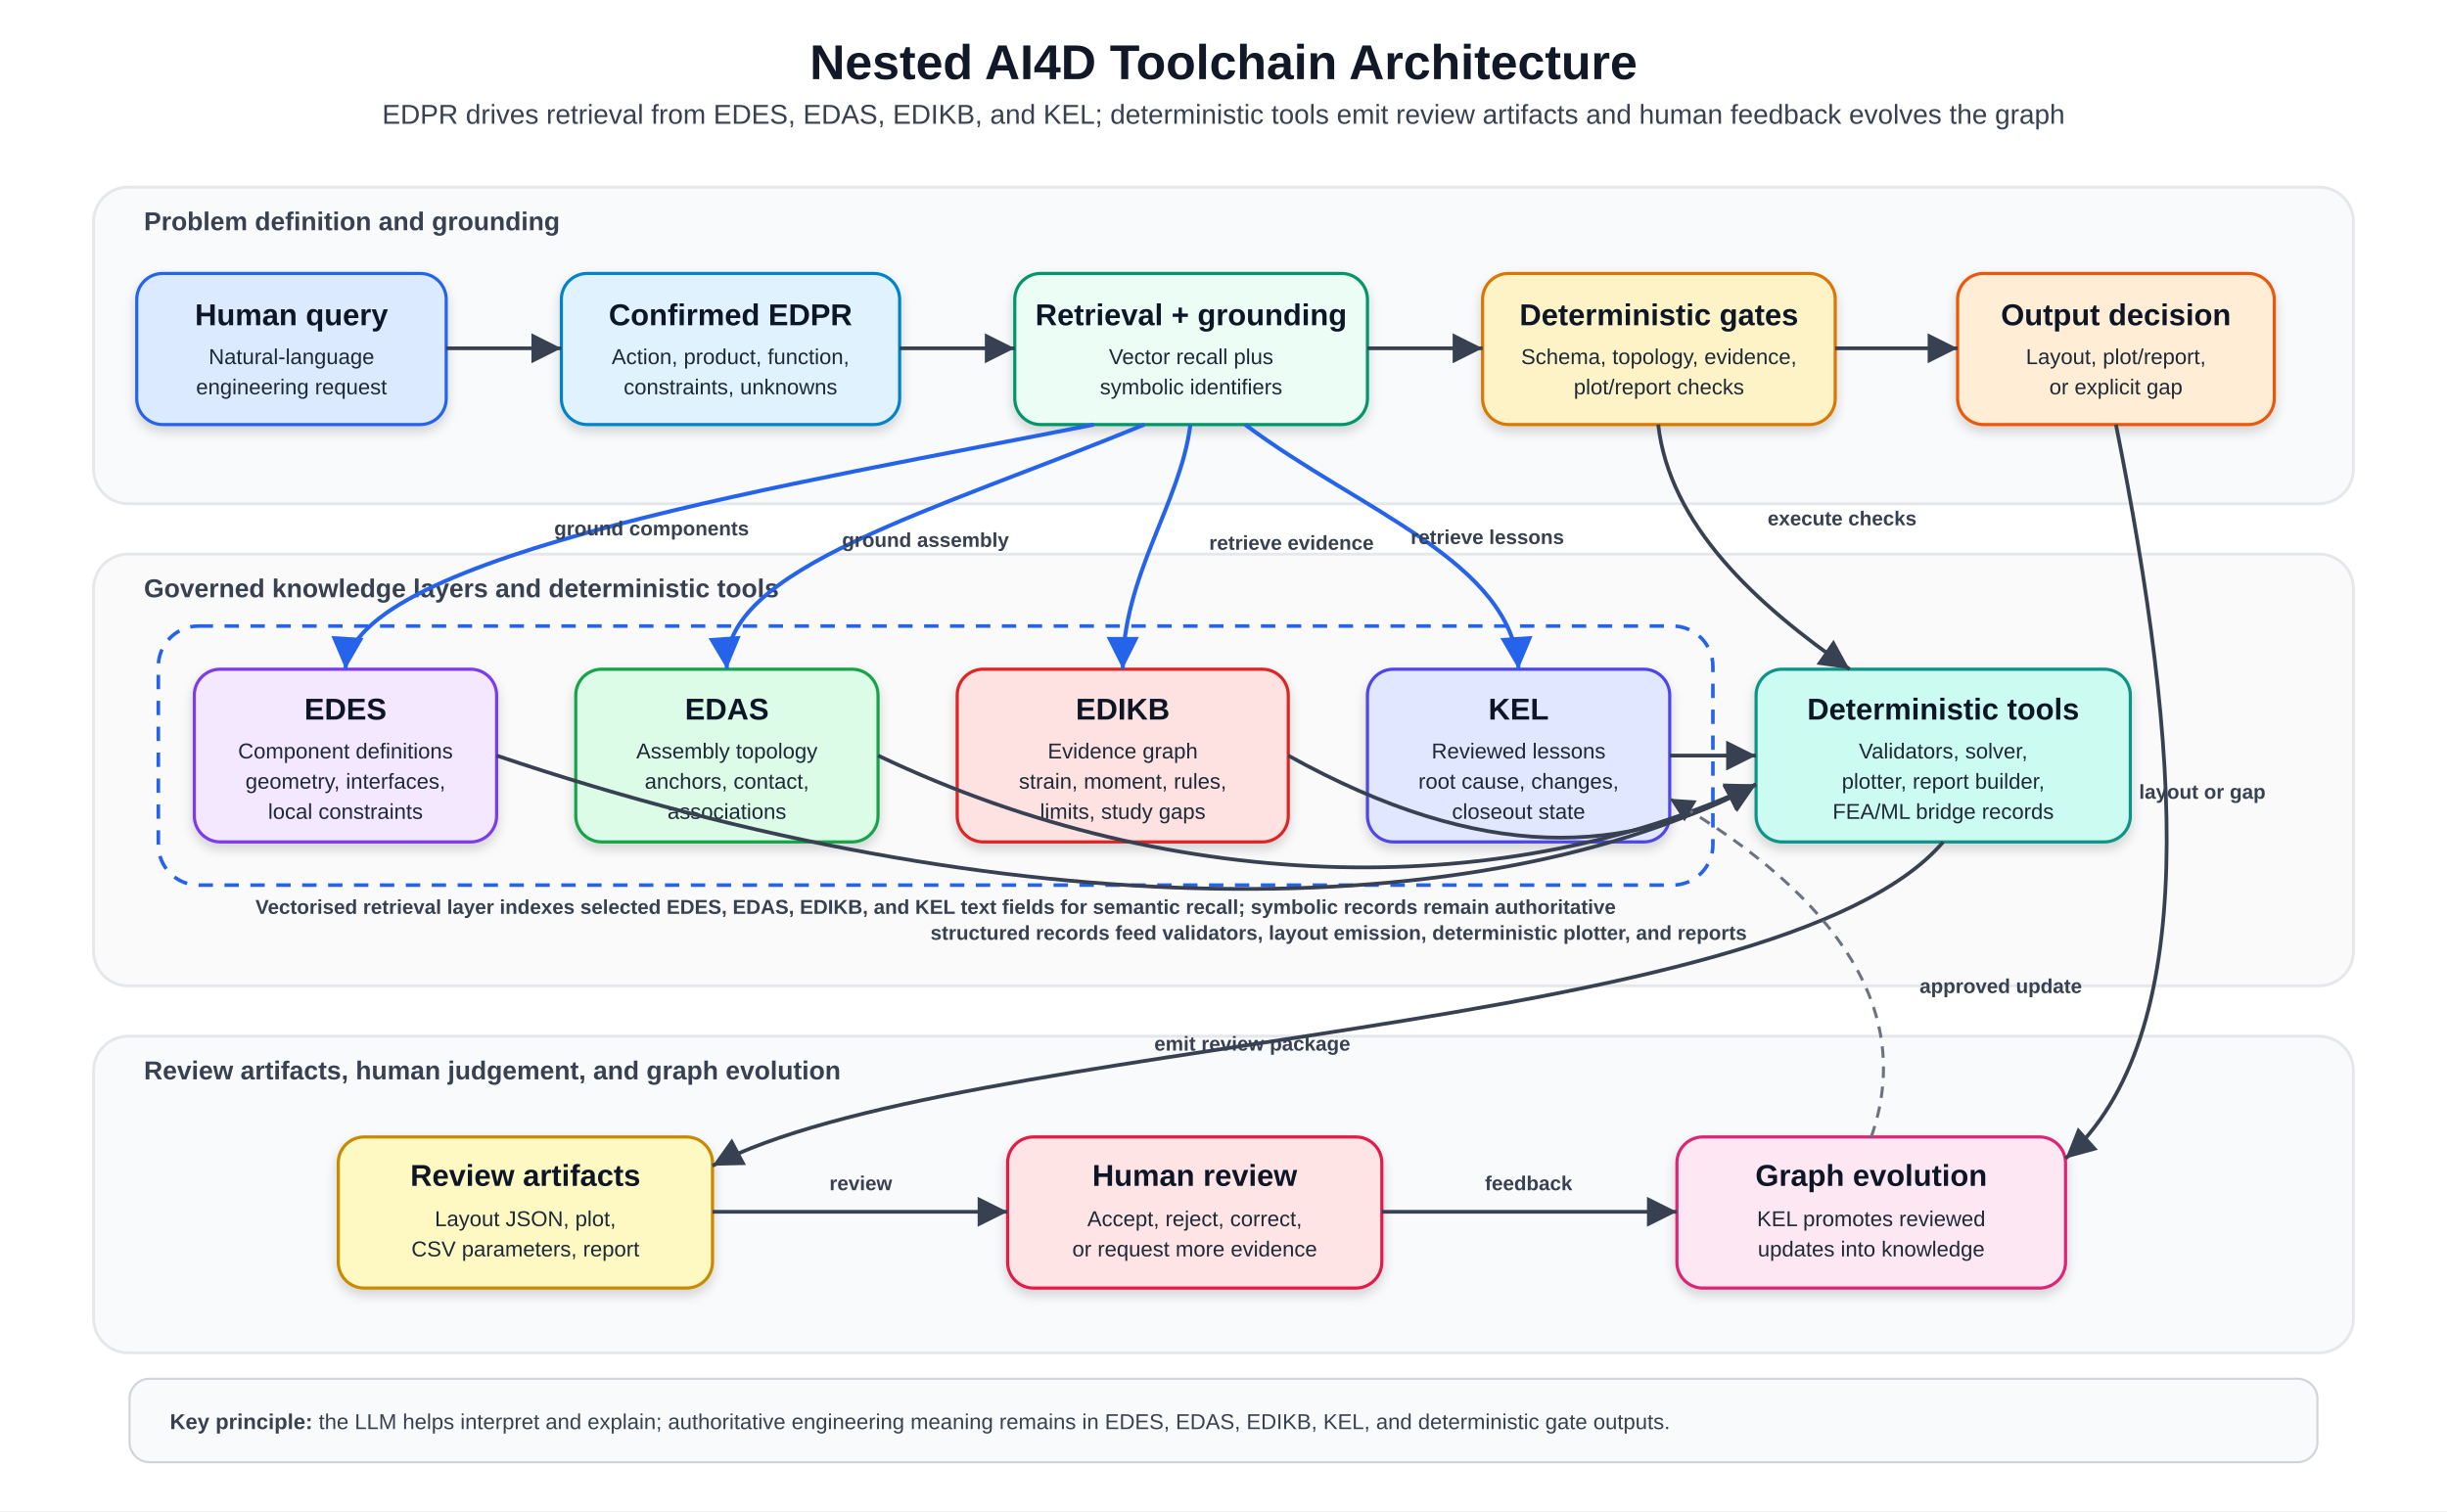
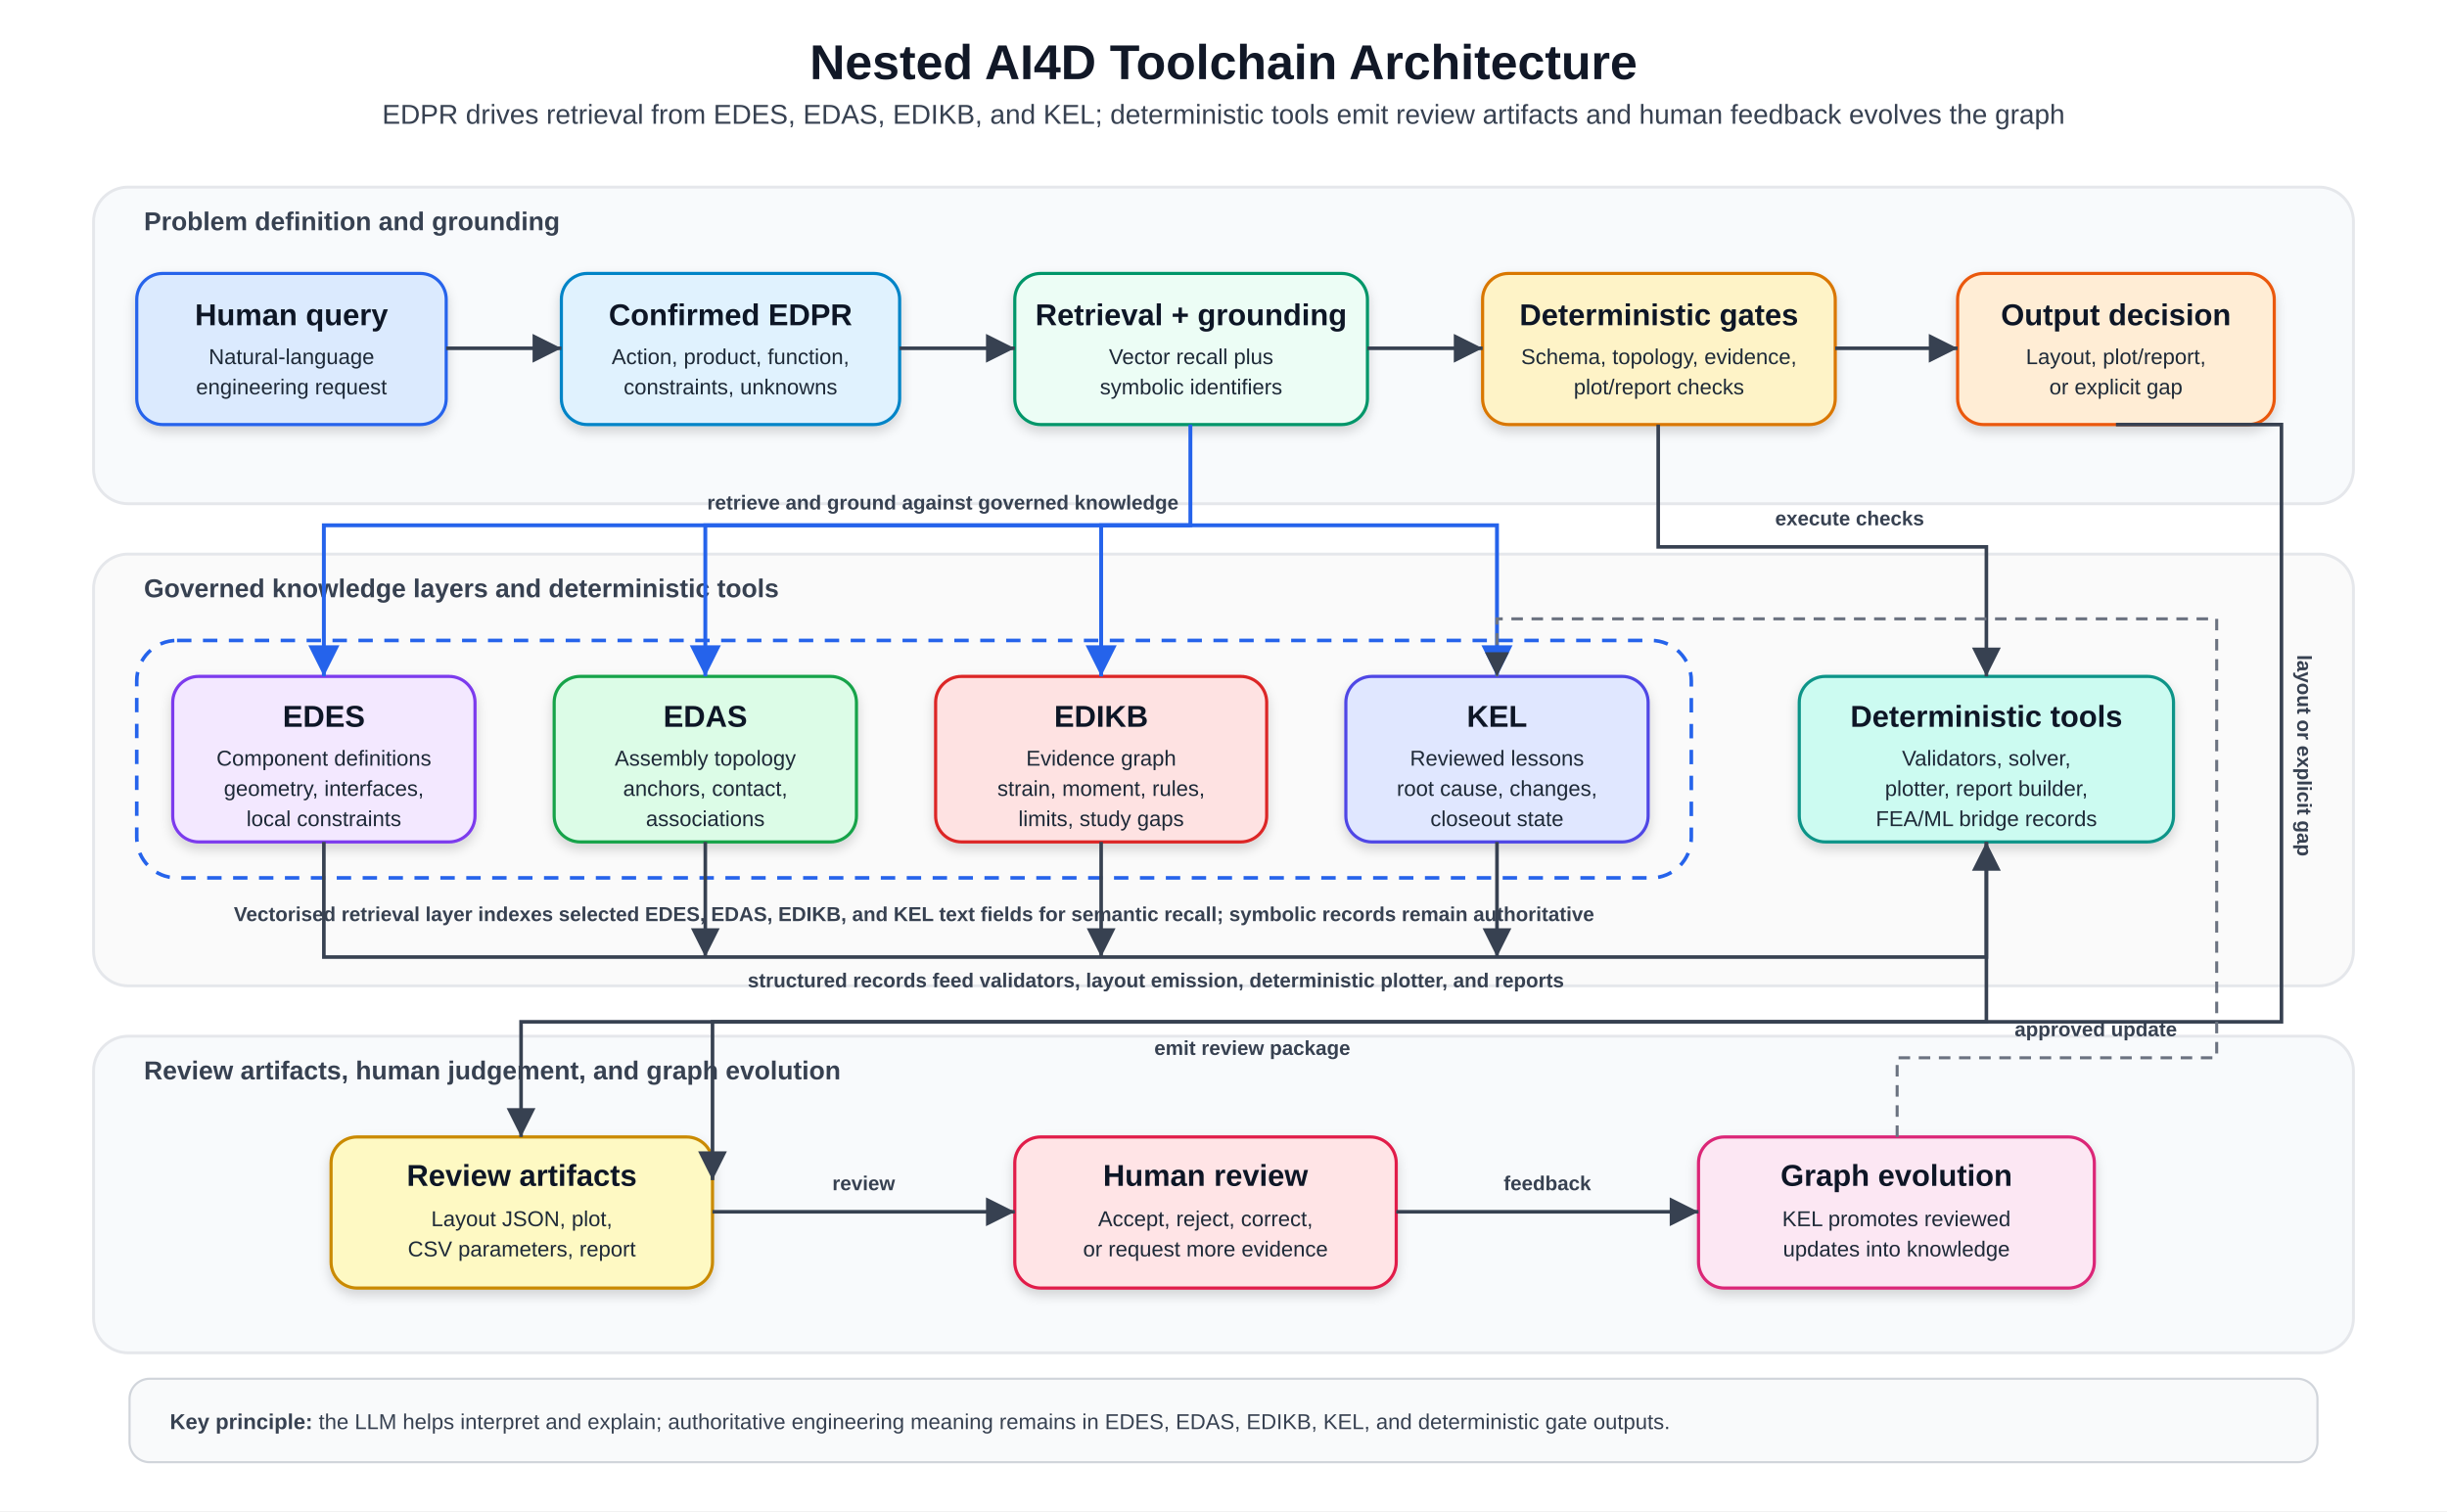
<svg xmlns="http://www.w3.org/2000/svg" width="1700" height="1050" viewBox="0 0 1700 1050">
  <defs>
    <marker id="arrow" markerWidth="12" markerHeight="12" refX="10" refY="6" orient="auto" markerUnits="strokeWidth">
      <path d="M2,2 L10,6 L2,10 Z" fill="#374151" />
    </marker>
    <marker id="arrowBlue" markerWidth="12" markerHeight="12" refX="10" refY="6" orient="auto" markerUnits="strokeWidth">
      <path d="M2,2 L10,6 L2,10 Z" fill="#2563EB" />
    </marker>
    <filter id="shadow" x="-20%" y="-20%" width="140%" height="140%">
      <feDropShadow dx="0" dy="4" stdDeviation="4" flood-color="#000000" flood-opacity="0.16" />
    </filter>
    <style>
      .title { font-family: Arial, Helvetica, sans-serif; font-size: 34px; font-weight: 700; fill: #111827; }
      .subtitle { font-family: Arial, Helvetica, sans-serif; font-size: 19px; fill: #374151; }
      .stage-title { font-family: Arial, Helvetica, sans-serif; font-size: 21px; font-weight: 700; fill: #111827; }
      .stage-body { font-family: Arial, Helvetica, sans-serif; font-size: 15px; fill: #1F2937; }
-       .small-title { font-family: Arial, Helvetica, sans-serif; font-size: 18px; font-weight: 700; fill: #111827; }
-       .small-body { font-family: Arial, Helvetica, sans-serif; font-size: 14px; fill: #1F2937; }
      .label { font-family: Arial, Helvetica, sans-serif; font-size: 14px; font-weight: 600; fill: #374151; }
      .caption { font-family: Arial, Helvetica, sans-serif; font-size: 15px; fill: #374151; }
-       .edge { stroke: #374151; stroke-width: 2.6; fill: none; marker-end: url(#arrow); }
+       .edge { stroke: #374151; stroke-width: 2.5; fill: none; marker-end: url(#arrow); }
      .edge-soft { stroke: #6B7280; stroke-width: 2.1; stroke-dasharray: 8 6; fill: none; marker-end: url(#arrow); }
-       .edge-blue { stroke: #2563EB; stroke-width: 2.8; fill: none; marker-end: url(#arrowBlue); }
+       .edge-blue { stroke: #2563EB; stroke-width: 2.7; fill: none; marker-end: url(#arrowBlue); }
      .group-label { font-family: Arial, Helvetica, sans-serif; font-size: 18px; font-weight: 700; fill: #374151; }
    </style>
  </defs>
  <rect width="1700" height="1050" fill="#FFFFFF" />
  <text x="850" y="55" text-anchor="middle" class="title">Nested AI4D Toolchain Architecture</text>
  <text x="850" y="86" text-anchor="middle" class="subtitle">EDPR drives retrieval from EDES, EDAS, EDIKB, and KEL; deterministic tools emit review artifacts and human feedback evolves the graph</text>
  <rect x="65" y="130" width="1570" height="220" rx="24" fill="#F8FAFC" stroke="#E5E7EB" stroke-width="2" />
  <rect x="65" y="385" width="1570" height="300" rx="24" fill="#FAFAFA" stroke="#E5E7EB" stroke-width="2" />
  <rect x="65" y="720" width="1570" height="220" rx="24" fill="#F8FAFC" stroke="#E5E7EB" stroke-width="2" />
  <text x="100" y="160" class="group-label">Problem definition and grounding</text>
  <text x="100" y="415" class="group-label">Governed knowledge layers and deterministic tools</text>
  <text x="100" y="750" class="group-label">Review artifacts, human judgement, and graph evolution</text>
  <g filter="url(#shadow)">
    <rect x="95" y="190" width="215" height="105" rx="18" fill="#DBEAFE" stroke="#2563EB" stroke-width="2.2" />
    <text x="202.5" y="226" text-anchor="middle" class="stage-title">Human query</text>
    <text x="202.5" y="253" text-anchor="middle" class="stage-body">Natural-language</text>
    <text x="202.5" y="274" text-anchor="middle" class="stage-body">engineering request</text>
    <rect x="390" y="190" width="235" height="105" rx="18" fill="#E0F2FE" stroke="#0284C7" stroke-width="2.2" />
    <text x="507.5" y="226" text-anchor="middle" class="stage-title">Confirmed EDPR</text>
    <text x="507.5" y="253" text-anchor="middle" class="stage-body">Action, product, function,</text>
    <text x="507.5" y="274" text-anchor="middle" class="stage-body">constraints, unknowns</text>
    <rect x="705" y="190" width="245" height="105" rx="18" fill="#ECFDF5" stroke="#059669" stroke-width="2.2" />
    <text x="827.5" y="226" text-anchor="middle" class="stage-title">Retrieval + grounding</text>
    <text x="827.5" y="253" text-anchor="middle" class="stage-body">Vector recall plus</text>
    <text x="827.5" y="274" text-anchor="middle" class="stage-body">symbolic identifiers</text>
    <rect x="1030" y="190" width="245" height="105" rx="18" fill="#FEF3C7" stroke="#D97706" stroke-width="2.2" />
    <text x="1152.5" y="226" text-anchor="middle" class="stage-title">Deterministic gates</text>
    <text x="1152.5" y="253" text-anchor="middle" class="stage-body">Schema, topology, evidence,</text>
    <text x="1152.5" y="274" text-anchor="middle" class="stage-body">plot/report checks</text>
    <rect x="1360" y="190" width="220" height="105" rx="18" fill="#FFEDD5" stroke="#EA580C" stroke-width="2.2" />
    <text x="1470" y="226" text-anchor="middle" class="stage-title">Output decision</text>
    <text x="1470" y="253" text-anchor="middle" class="stage-body">Layout, plot/report,</text>
    <text x="1470" y="274" text-anchor="middle" class="stage-body">or explicit gap</text>
  </g>
-   <path class="edge" d="M310 242 C340 242 360 242 390 242" />
-   <path class="edge" d="M625 242 C655 242 675 242 705 242" />
-   <path class="edge" d="M950 242 C980 242 1000 242 1030 242" />
-   <path class="edge" d="M1275 242 C1305 242 1330 242 1360 242" />
+   <path class="edge" d="M310 242 L390 242" />
+   <path class="edge" d="M625 242 L705 242" />
+   <path class="edge" d="M950 242 L1030 242" />
+   <path class="edge" d="M1275 242 L1360 242" />
  <g filter="url(#shadow)">
-     <rect x="135" y="465" width="210" height="120" rx="18" fill="#F3E8FF" stroke="#7C3AED" stroke-width="2.2" />
-     <text x="240" y="500" text-anchor="middle" class="stage-title">EDES</text>
-     <text x="240" y="527" text-anchor="middle" class="stage-body">Component definitions</text>
-     <text x="240" y="548" text-anchor="middle" class="stage-body">geometry, interfaces,</text>
-     <text x="240" y="569" text-anchor="middle" class="stage-body">local constraints</text>
-     <rect x="400" y="465" width="210" height="120" rx="18" fill="#DCFCE7" stroke="#16A34A" stroke-width="2.2" />
-     <text x="505" y="500" text-anchor="middle" class="stage-title">EDAS</text>
-     <text x="505" y="527" text-anchor="middle" class="stage-body">Assembly topology</text>
-     <text x="505" y="548" text-anchor="middle" class="stage-body">anchors, contact,</text>
-     <text x="505" y="569" text-anchor="middle" class="stage-body">associations</text>
-     <rect x="665" y="465" width="230" height="120" rx="18" fill="#FEE2E2" stroke="#DC2626" stroke-width="2.2" />
-     <text x="780" y="500" text-anchor="middle" class="stage-title">EDIKB</text>
-     <text x="780" y="527" text-anchor="middle" class="stage-body">Evidence graph</text>
-     <text x="780" y="548" text-anchor="middle" class="stage-body">strain, moment, rules,</text>
-     <text x="780" y="569" text-anchor="middle" class="stage-body">limits, study gaps</text>
-     <rect x="950" y="465" width="210" height="120" rx="18" fill="#E0E7FF" stroke="#4F46E5" stroke-width="2.2" />
-     <text x="1055" y="500" text-anchor="middle" class="stage-title">KEL</text>
-     <text x="1055" y="527" text-anchor="middle" class="stage-body">Reviewed lessons</text>
-     <text x="1055" y="548" text-anchor="middle" class="stage-body">root cause, changes,</text>
-     <text x="1055" y="569" text-anchor="middle" class="stage-body">closeout state</text>
-     <rect x="1220" y="465" width="260" height="120" rx="18" fill="#CCFBF1" stroke="#0D9488" stroke-width="2.2" />
-     <text x="1350" y="500" text-anchor="middle" class="stage-title">Deterministic tools</text>
-     <text x="1350" y="527" text-anchor="middle" class="stage-body">Validators, solver,</text>
-     <text x="1350" y="548" text-anchor="middle" class="stage-body">plotter, report builder,</text>
-     <text x="1350" y="569" text-anchor="middle" class="stage-body">FEA/ML bridge records</text>
+     <rect x="120" y="470" width="210" height="115" rx="18" fill="#F3E8FF" stroke="#7C3AED" stroke-width="2.2" />
+     <text x="225" y="505" text-anchor="middle" class="stage-title">EDES</text>
+     <text x="225" y="532" text-anchor="middle" class="stage-body">Component definitions</text>
+     <text x="225" y="553" text-anchor="middle" class="stage-body">geometry, interfaces,</text>
+     <text x="225" y="574" text-anchor="middle" class="stage-body">local constraints</text>
+     <rect x="385" y="470" width="210" height="115" rx="18" fill="#DCFCE7" stroke="#16A34A" stroke-width="2.2" />
+     <text x="490" y="505" text-anchor="middle" class="stage-title">EDAS</text>
+     <text x="490" y="532" text-anchor="middle" class="stage-body">Assembly topology</text>
+     <text x="490" y="553" text-anchor="middle" class="stage-body">anchors, contact,</text>
+     <text x="490" y="574" text-anchor="middle" class="stage-body">associations</text>
+     <rect x="650" y="470" width="230" height="115" rx="18" fill="#FEE2E2" stroke="#DC2626" stroke-width="2.2" />
+     <text x="765" y="505" text-anchor="middle" class="stage-title">EDIKB</text>
+     <text x="765" y="532" text-anchor="middle" class="stage-body">Evidence graph</text>
+     <text x="765" y="553" text-anchor="middle" class="stage-body">strain, moment, rules,</text>
+     <text x="765" y="574" text-anchor="middle" class="stage-body">limits, study gaps</text>
+     <rect x="935" y="470" width="210" height="115" rx="18" fill="#E0E7FF" stroke="#4F46E5" stroke-width="2.2" />
+     <text x="1040" y="505" text-anchor="middle" class="stage-title">KEL</text>
+     <text x="1040" y="532" text-anchor="middle" class="stage-body">Reviewed lessons</text>
+     <text x="1040" y="553" text-anchor="middle" class="stage-body">root cause, changes,</text>
+     <text x="1040" y="574" text-anchor="middle" class="stage-body">closeout state</text>
+     <rect x="1250" y="470" width="260" height="115" rx="18" fill="#CCFBF1" stroke="#0D9488" stroke-width="2.2" />
+     <text x="1380" y="505" text-anchor="middle" class="stage-title">Deterministic tools</text>
+     <text x="1380" y="532" text-anchor="middle" class="stage-body">Validators, solver,</text>
+     <text x="1380" y="553" text-anchor="middle" class="stage-body">plotter, report builder,</text>
+     <text x="1380" y="574" text-anchor="middle" class="stage-body">FEA/ML bridge records</text>
  </g>
-   <rect x="110" y="435" width="1080" height="180" rx="28" fill="none" stroke="#2563EB" stroke-width="2.5" stroke-dasharray="10 8" />
-   <text x="650" y="635" text-anchor="middle" class="label" fill="#2563EB">Vectorised retrieval layer indexes selected EDES, EDAS, EDIKB, and KEL text fields for semantic recall; symbolic records remain authoritative</text>
-   <path class="edge-blue" d="M827 295 C820 350 780 400 780 465" />
-   <text x="840" y="382" class="label">retrieve evidence</text>
-   <path class="edge-blue" d="M795 295 C650 355 500 395 505 465" />
-   <text x="585" y="380" class="label">ground assembly</text>
-   <path class="edge-blue" d="M760 295 C560 335 245 385 240 465" />
-   <text x="385" y="372" class="label">ground components</text>
-   <path class="edge-blue" d="M865 295 C945 355 1050 390 1055 465" />
-   <text x="980" y="378" class="label">retrieve lessons</text>
-   <path class="edge" d="M345 525 C700 645 1030 645 1220 545" />
-   <path class="edge" d="M610 525 C820 625 1050 625 1220 545" />
-   <path class="edge" d="M895 525 C1030 600 1130 595 1220 545" />
-   <path class="edge" d="M1160 525 C1185 525 1198 525 1220 525" />
-   <text x="930" y="653" text-anchor="middle" class="label">structured records feed validators, layout emission, deterministic plotter, and reports</text>
-   <path class="edge" d="M1152 295 C1160 365 1220 420 1285 465" />
-   <text x="1228" y="365" class="label">execute checks</text>
+   <rect x="95" y="445" width="1080" height="165" rx="28" fill="none" stroke="#2563EB" stroke-width="2.5" stroke-dasharray="10 8" />
+   <text x="635" y="640" text-anchor="middle" class="label" fill="#2563EB">Vectorised retrieval layer indexes selected EDES, EDAS, EDIKB, and KEL text fields for semantic recall; symbolic records remain authoritative</text>
+   <path class="edge-blue" d="M827 295 L827 365 L225 365 L225 470" />
+   <path class="edge-blue" d="M827 365 L490 365 L490 470" />
+   <path class="edge-blue" d="M827 365 L765 365 L765 470" />
+   <path class="edge-blue" d="M827 365 L1040 365 L1040 470" />
+   <text x="655" y="354" text-anchor="middle" class="label">retrieve and ground against governed knowledge</text>
+   <path class="edge" d="M1152 295 L1152 380 L1380 380 L1380 470" />
+   <text x="1285" y="365" text-anchor="middle" class="label">execute checks</text>
+   <path class="edge" d="M225 585 L225 665 L1380 665 L1380 585" />
+   <path class="edge" d="M490 585 L490 665" />
+   <path class="edge" d="M765 585 L765 665" />
+   <path class="edge" d="M1040 585 L1040 665" />
+   <text x="803" y="686" text-anchor="middle" class="label">structured records feed validators, layout emission, deterministic plotter, and reports</text>
  <g filter="url(#shadow)">
-     <rect x="235" y="790" width="260" height="105" rx="18" fill="#FEF9C3" stroke="#CA8A04" stroke-width="2.2" />
-     <text x="365" y="824" text-anchor="middle" class="stage-title">Review artifacts</text>
-     <text x="365" y="852" text-anchor="middle" class="stage-body">Layout JSON, plot,</text>
-     <text x="365" y="873" text-anchor="middle" class="stage-body">CSV parameters, report</text>
-     <rect x="700" y="790" width="260" height="105" rx="18" fill="#FFE4E6" stroke="#E11D48" stroke-width="2.2" />
-     <text x="830" y="824" text-anchor="middle" class="stage-title">Human review</text>
-     <text x="830" y="852" text-anchor="middle" class="stage-body">Accept, reject, correct,</text>
-     <text x="830" y="873" text-anchor="middle" class="stage-body">or request more evidence</text>
-     <rect x="1165" y="790" width="270" height="105" rx="18" fill="#FCE7F3" stroke="#DB2777" stroke-width="2.2" />
-     <text x="1300" y="824" text-anchor="middle" class="stage-title">Graph evolution</text>
-     <text x="1300" y="852" text-anchor="middle" class="stage-body">KEL promotes reviewed</text>
-     <text x="1300" y="873" text-anchor="middle" class="stage-body">updates into knowledge</text>
+     <rect x="230" y="790" width="265" height="105" rx="18" fill="#FEF9C3" stroke="#CA8A04" stroke-width="2.2" />
+     <text x="362.5" y="824" text-anchor="middle" class="stage-title">Review artifacts</text>
+     <text x="362.5" y="852" text-anchor="middle" class="stage-body">Layout JSON, plot,</text>
+     <text x="362.5" y="873" text-anchor="middle" class="stage-body">CSV parameters, report</text>
+     <rect x="705" y="790" width="265" height="105" rx="18" fill="#FFE4E6" stroke="#E11D48" stroke-width="2.2" />
+     <text x="837.5" y="824" text-anchor="middle" class="stage-title">Human review</text>
+     <text x="837.5" y="852" text-anchor="middle" class="stage-body">Accept, reject, correct,</text>
+     <text x="837.5" y="873" text-anchor="middle" class="stage-body">or request more evidence</text>
+     <rect x="1180" y="790" width="275" height="105" rx="18" fill="#FCE7F3" stroke="#DB2777" stroke-width="2.2" />
+     <text x="1317.5" y="824" text-anchor="middle" class="stage-title">Graph evolution</text>
+     <text x="1317.5" y="852" text-anchor="middle" class="stage-body">KEL promotes reviewed</text>
+     <text x="1317.5" y="873" text-anchor="middle" class="stage-body">updates into knowledge</text>
  </g>
-   <path class="edge" d="M1350 585 C1235 720 665 720 495 810" />
-   <text x="870" y="730" text-anchor="middle" class="label">emit review package</text>
-   <path class="edge" d="M495 842 C570 842 625 842 700 842" />
-   <text x="598" y="827" text-anchor="middle" class="label">review</text>
-   <path class="edge" d="M960 842 C1030 842 1095 842 1165 842" />
-   <text x="1062" y="827" text-anchor="middle" class="label">feedback</text>
-   <path class="edge-soft" d="M1300 790 C1330 705 1280 625 1160 555" />
-   <text x="1390" y="690" text-anchor="middle" class="label">approved update</text>
-   <path class="edge" d="M1470 295 C1515 520 1530 720 1435 805" />
-   <text x="1530" y="555" text-anchor="middle" class="label">layout or gap</text>
+   <path class="edge" d="M1380 585 L1380 710 L362 710 L362 790" />
+   <text x="870" y="733" text-anchor="middle" class="label">emit review package</text>
+   <path class="edge" d="M1470 295 L1585 295 L1585 710 L495 710 L495 820" />
+   <text x="1596" y="525" text-anchor="middle" class="label" transform="rotate(90 1596 525)">layout or explicit gap</text>
+   <path class="edge" d="M495 842 L705 842" />
+   <text x="600" y="827" text-anchor="middle" class="label">review</text>
+   <path class="edge" d="M970 842 L1180 842" />
+   <text x="1075" y="827" text-anchor="middle" class="label">feedback</text>
+   <path class="edge-soft" d="M1318 790 L1318 735 L1540 735 L1540 430 L1040 430 L1040 470" />
+   <text x="1456" y="720" text-anchor="middle" class="label">approved update</text>
  <rect x="90" y="958" width="1520" height="58" rx="14" fill="#F9FAFB" stroke="#D1D5DB" stroke-width="1.5" />
  <text x="118" y="993" class="caption">
    <tspan font-weight="700">Key principle:</tspan> the LLM helps interpret and explain; authoritative engineering meaning remains in EDES, EDAS, EDIKB, KEL, and deterministic gate outputs.</text>
</svg>
